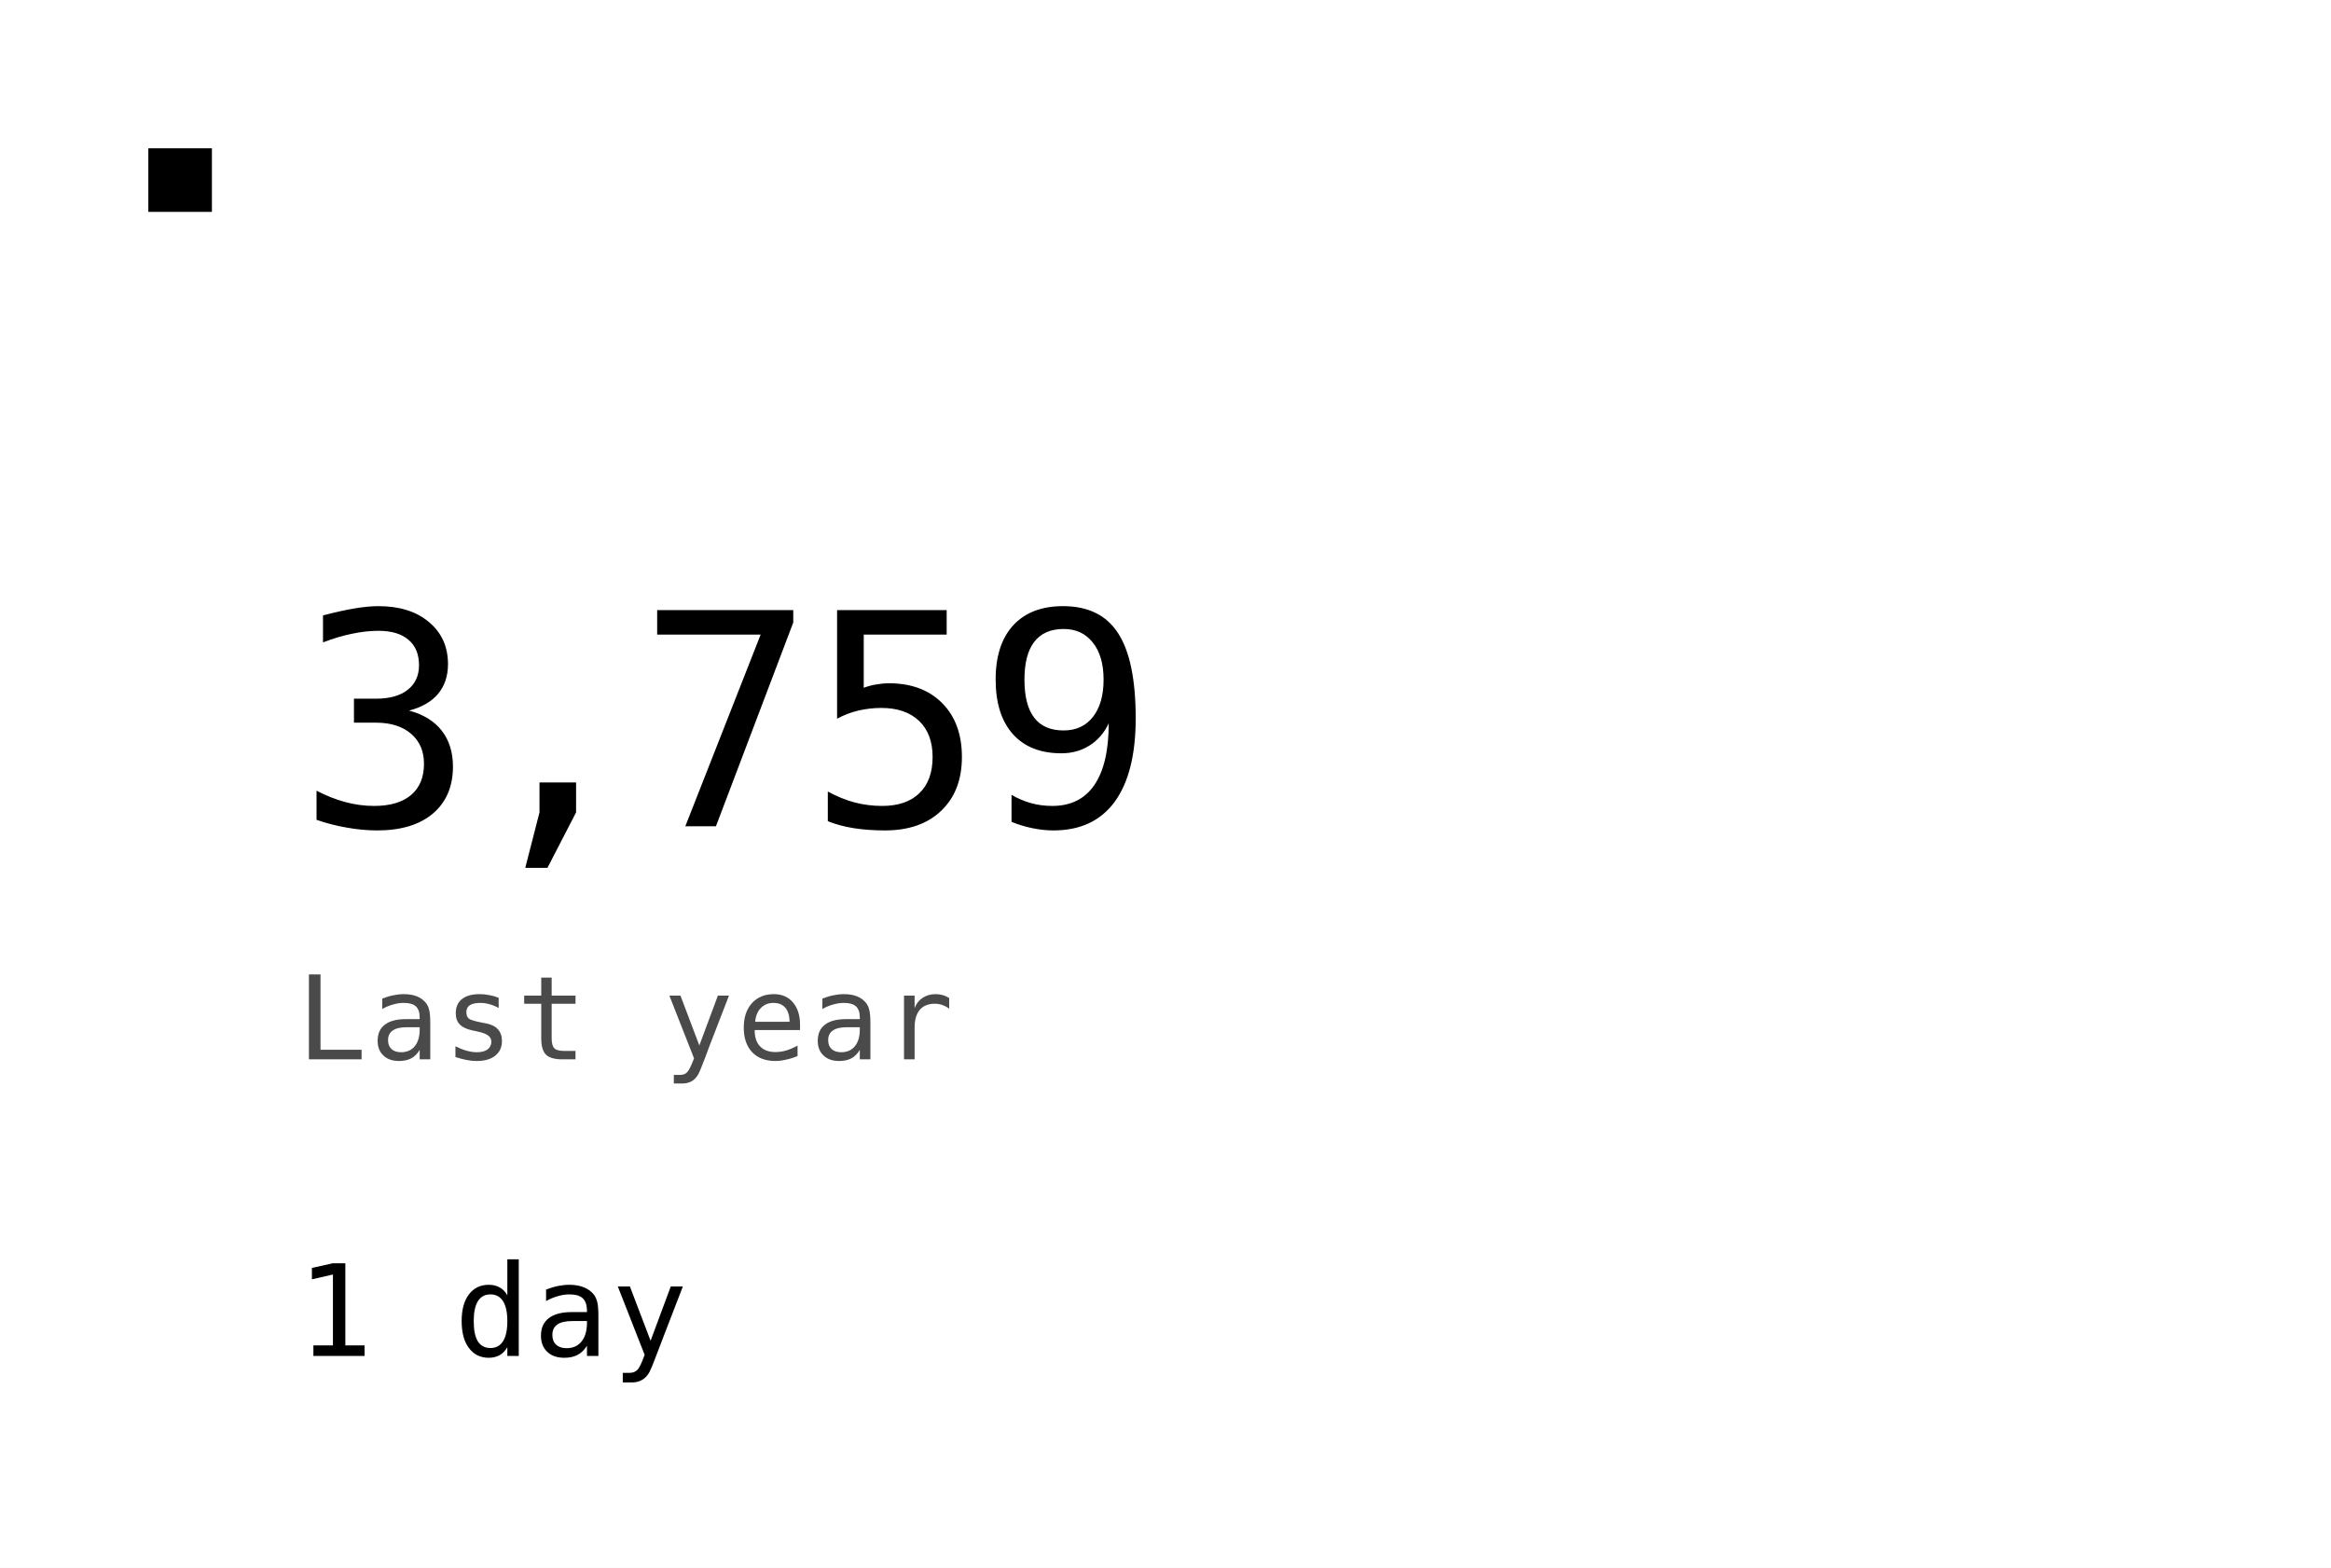
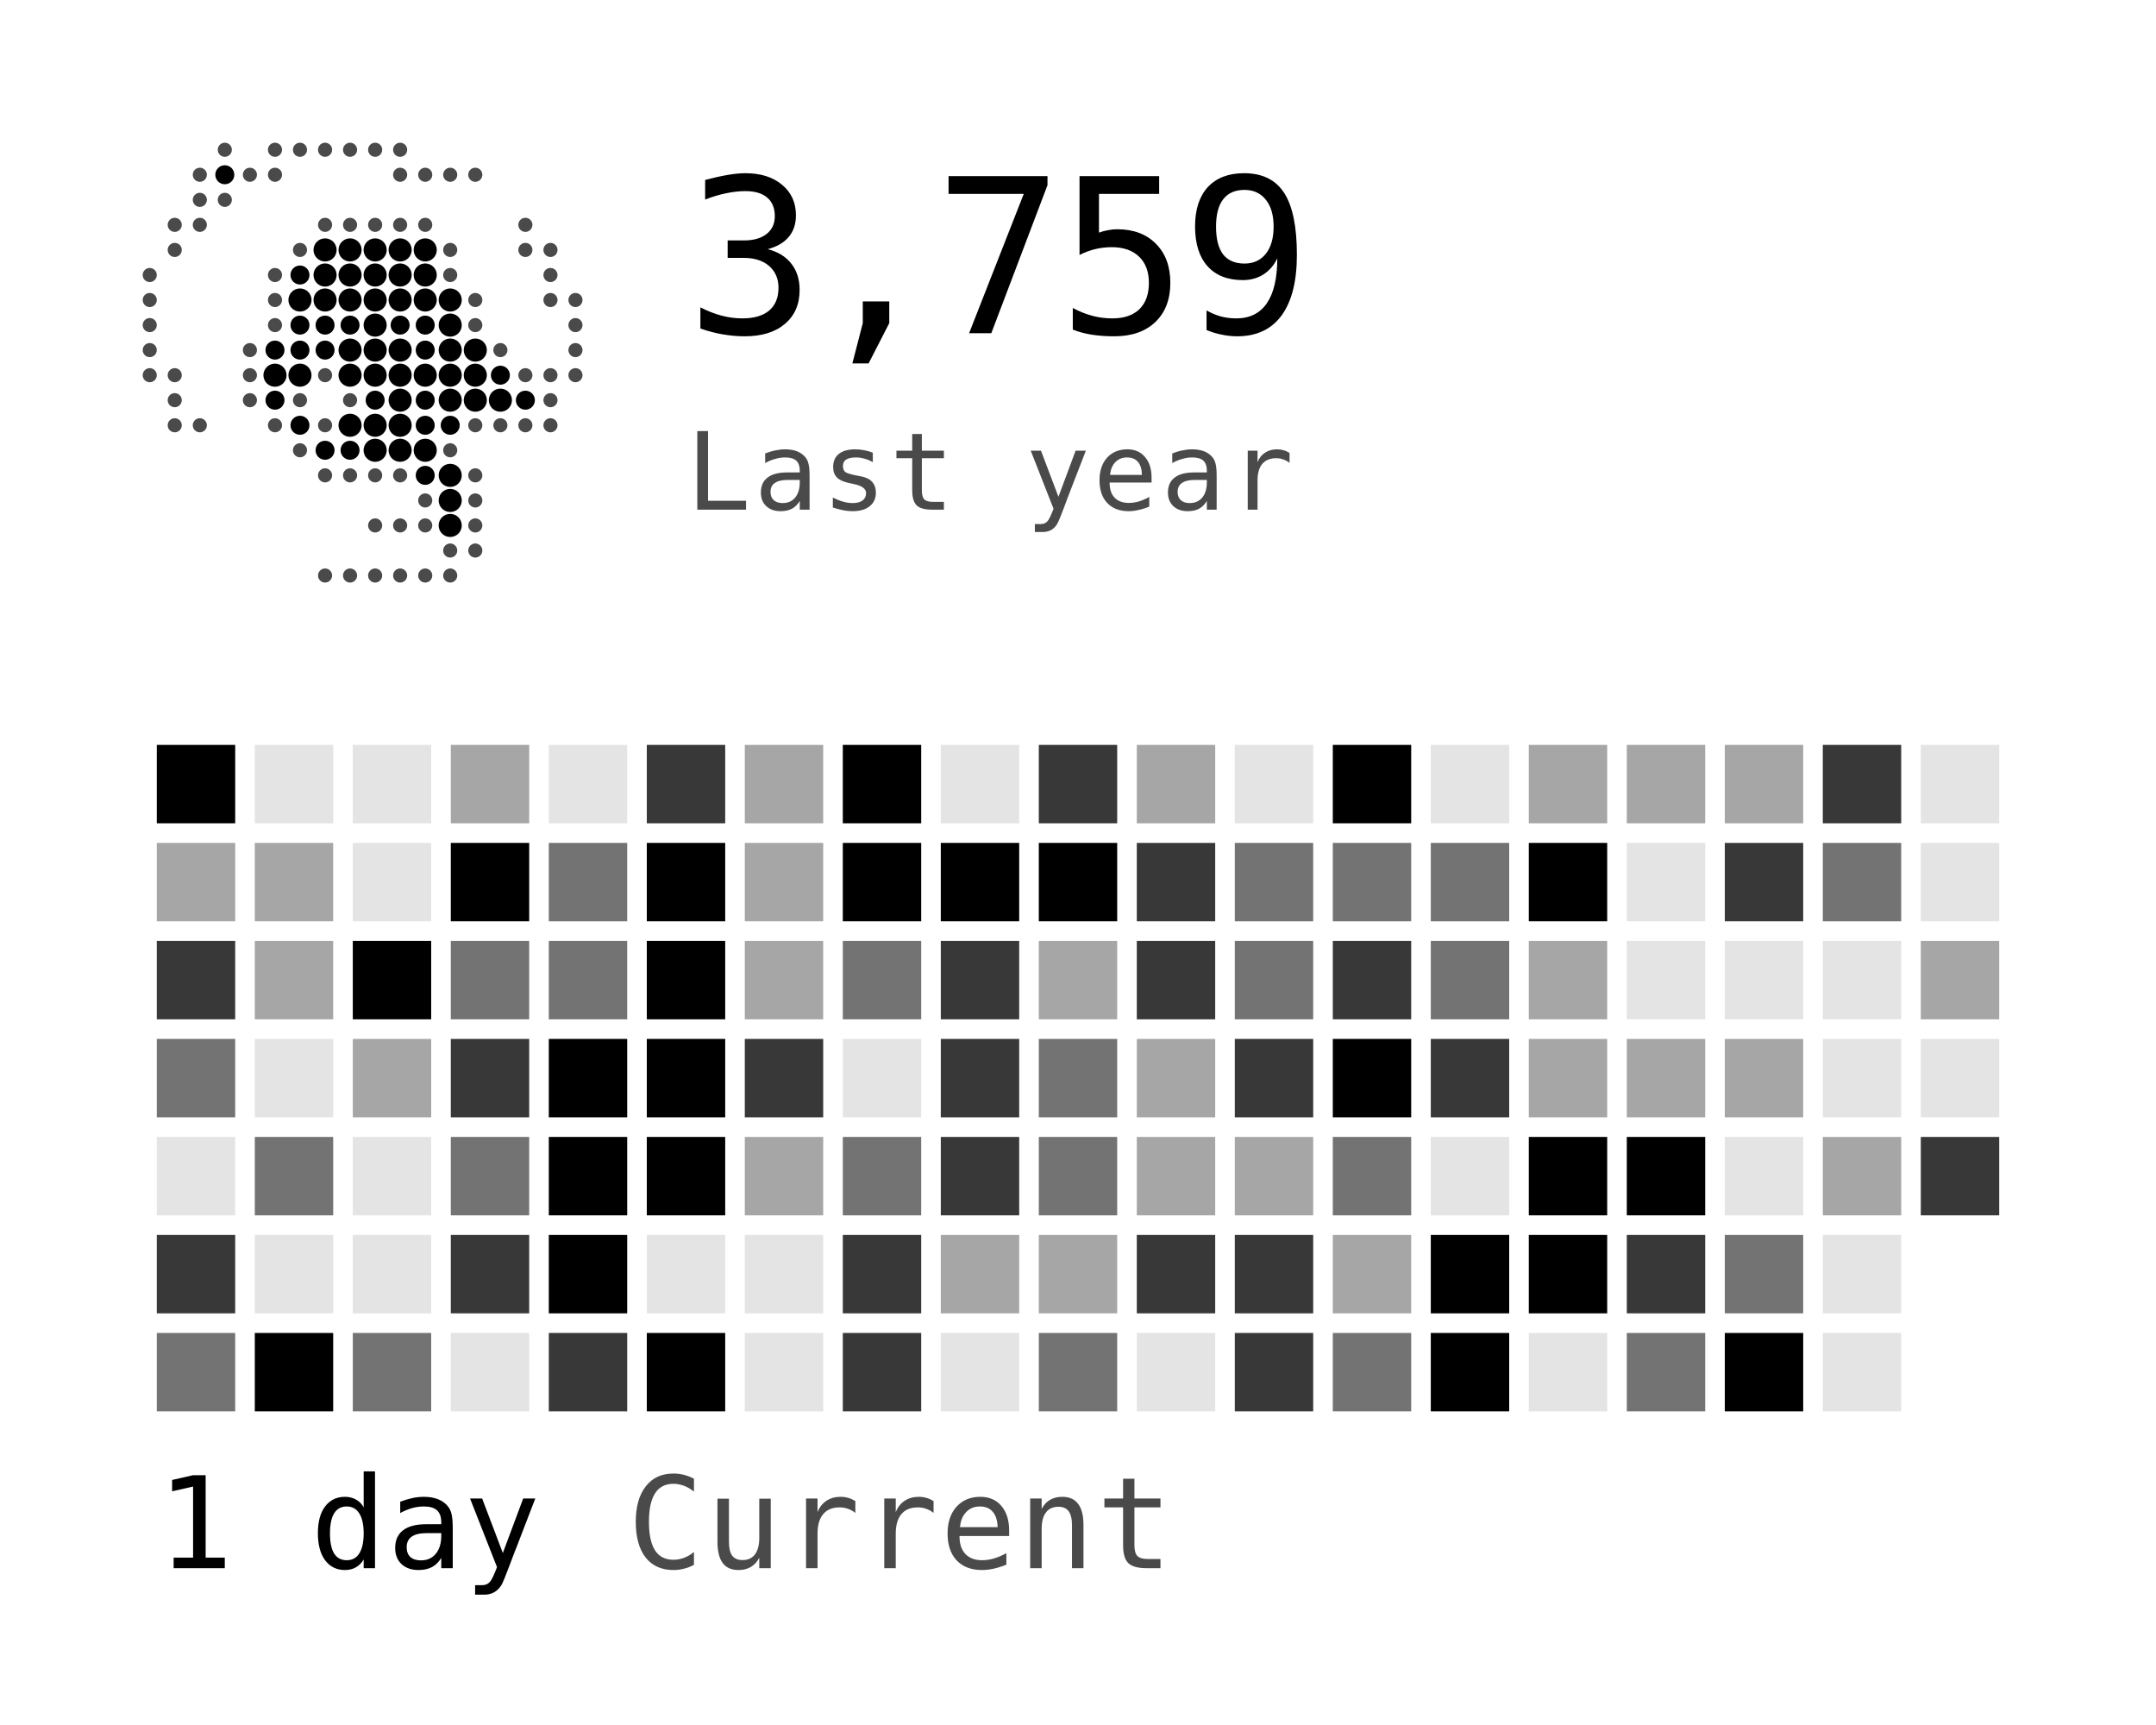
- <svg xmlns="http://www.w3.org/2000/svg" width="220" height="148" viewBox="0 0 220 148" role="img">
-   <rect width="220" height="148" fill="#FFFFFF" />
-   <rect x="14" y="14" width="6" height="6" fill="#000000" />
-   <text x="28" y="78" fill="#000000" text-anchor="start" font-family="ui-monospace, Geist Mono, monospace" font-size="28" letter-spacing="-0.8" dominant-baseline="auto">3,759</text>
-   <text x="28" y="100" fill="#4A4A4A" text-anchor="start" font-family="ui-monospace, Geist Mono, monospace" font-size="11" letter-spacing="0.3" dominant-baseline="auto">Last year</text>
-   <text x="28" y="128" fill="#000000" text-anchor="start" font-family="ui-monospace, Geist Mono, monospace" font-size="12" letter-spacing="0.2" dominant-baseline="auto">1 day</text>
+ <svg xmlns="http://www.w3.org/2000/svg" width="220" height="176" viewBox="0 0 220 176" role="img">
+   <rect width="220" height="176" fill="#FFFFFF" />
+   <rect x="14" y="14" width="0" height="0" fill="#000000" />
+   <circle cx="22.94" cy="15.28" r="0.72" fill="#4A4A4A" />
+   <circle cx="28.06" cy="15.28" r="0.72" fill="#4A4A4A" />
+   <circle cx="30.61" cy="15.28" r="0.72" fill="#4A4A4A" />
+   <circle cx="33.17" cy="15.28" r="0.72" fill="#4A4A4A" />
+   <circle cx="35.72" cy="15.28" r="0.72" fill="#4A4A4A" />
+   <circle cx="38.28" cy="15.28" r="0.72" fill="#4A4A4A" />
+   <circle cx="40.83" cy="15.28" r="0.72" fill="#4A4A4A" />
+   <circle cx="20.39" cy="17.83" r="0.72" fill="#4A4A4A" />
+   <circle cx="22.94" cy="17.83" r="0.97" fill="#000000" />
+   <circle cx="25.50" cy="17.83" r="0.72" fill="#4A4A4A" />
+   <circle cx="28.06" cy="17.83" r="0.72" fill="#4A4A4A" />
+   <circle cx="40.83" cy="17.83" r="0.72" fill="#4A4A4A" />
+   <circle cx="43.39" cy="17.83" r="0.72" fill="#4A4A4A" />
+   <circle cx="45.94" cy="17.83" r="0.72" fill="#4A4A4A" />
+   <circle cx="48.50" cy="17.83" r="0.72" fill="#4A4A4A" />
+   <circle cx="20.39" cy="20.39" r="0.72" fill="#4A4A4A" />
+   <circle cx="22.94" cy="20.39" r="0.72" fill="#4A4A4A" />
+   <circle cx="17.83" cy="22.94" r="0.72" fill="#4A4A4A" />
+   <circle cx="20.39" cy="22.94" r="0.72" fill="#4A4A4A" />
+   <circle cx="33.17" cy="22.94" r="0.72" fill="#4A4A4A" />
+   <circle cx="35.72" cy="22.94" r="0.72" fill="#4A4A4A" />
+   <circle cx="38.28" cy="22.94" r="0.72" fill="#4A4A4A" />
+   <circle cx="40.83" cy="22.94" r="0.72" fill="#4A4A4A" />
+   <circle cx="43.39" cy="22.94" r="0.72" fill="#4A4A4A" />
+   <circle cx="53.61" cy="22.94" r="0.72" fill="#4A4A4A" />
+   <circle cx="17.83" cy="25.50" r="0.72" fill="#4A4A4A" />
+   <circle cx="30.61" cy="25.50" r="0.72" fill="#4A4A4A" />
+   <circle cx="33.17" cy="25.50" r="1.18" fill="#000000" />
+   <circle cx="35.72" cy="25.50" r="1.18" fill="#000000" />
+   <circle cx="38.28" cy="25.50" r="1.18" fill="#000000" />
+   <circle cx="40.83" cy="25.50" r="1.18" fill="#000000" />
+   <circle cx="43.39" cy="25.50" r="1.18" fill="#000000" />
+   <circle cx="45.94" cy="25.50" r="0.72" fill="#4A4A4A" />
+   <circle cx="53.61" cy="25.50" r="0.72" fill="#4A4A4A" />
+   <circle cx="56.17" cy="25.50" r="0.72" fill="#4A4A4A" />
+   <circle cx="15.28" cy="28.06" r="0.72" fill="#4A4A4A" />
+   <circle cx="28.06" cy="28.06" r="0.72" fill="#4A4A4A" />
+   <circle cx="30.61" cy="28.06" r="0.97" fill="#000000" />
+   <circle cx="33.17" cy="28.06" r="1.18" fill="#000000" />
+   <circle cx="35.72" cy="28.06" r="1.18" fill="#000000" />
+   <circle cx="38.28" cy="28.06" r="1.18" fill="#000000" />
+   <circle cx="40.83" cy="28.06" r="1.18" fill="#000000" />
+   <circle cx="43.39" cy="28.06" r="1.18" fill="#000000" />
+   <circle cx="45.94" cy="28.06" r="0.72" fill="#4A4A4A" />
+   <circle cx="56.17" cy="28.06" r="0.72" fill="#4A4A4A" />
+   <circle cx="15.28" cy="30.61" r="0.72" fill="#4A4A4A" />
+   <circle cx="28.06" cy="30.61" r="0.72" fill="#4A4A4A" />
+   <circle cx="30.61" cy="30.61" r="1.18" fill="#000000" />
+   <circle cx="33.17" cy="30.61" r="1.18" fill="#000000" />
+   <circle cx="35.72" cy="30.61" r="1.18" fill="#000000" />
+   <circle cx="38.28" cy="30.61" r="1.18" fill="#000000" />
+   <circle cx="40.83" cy="30.61" r="1.18" fill="#000000" />
+   <circle cx="43.39" cy="30.61" r="1.18" fill="#000000" />
+   <circle cx="45.94" cy="30.61" r="1.18" fill="#000000" />
+   <circle cx="48.50" cy="30.61" r="0.72" fill="#4A4A4A" />
+   <circle cx="56.17" cy="30.61" r="0.72" fill="#4A4A4A" />
+   <circle cx="58.72" cy="30.61" r="0.72" fill="#4A4A4A" />
+   <circle cx="15.28" cy="33.17" r="0.72" fill="#4A4A4A" />
+   <circle cx="28.06" cy="33.17" r="0.72" fill="#4A4A4A" />
+   <circle cx="30.61" cy="33.17" r="0.97" fill="#000000" />
+   <circle cx="33.17" cy="33.17" r="0.97" fill="#000000" />
+   <circle cx="35.72" cy="33.17" r="0.97" fill="#000000" />
+   <circle cx="38.28" cy="33.17" r="1.18" fill="#000000" />
+   <circle cx="40.83" cy="33.17" r="0.97" fill="#000000" />
+   <circle cx="43.39" cy="33.17" r="0.97" fill="#000000" />
+   <circle cx="45.94" cy="33.17" r="1.18" fill="#000000" />
+   <circle cx="48.50" cy="33.17" r="0.72" fill="#4A4A4A" />
+   <circle cx="58.72" cy="33.17" r="0.72" fill="#4A4A4A" />
+   <circle cx="15.28" cy="35.72" r="0.72" fill="#4A4A4A" />
+   <circle cx="25.50" cy="35.72" r="0.72" fill="#4A4A4A" />
+   <circle cx="28.06" cy="35.72" r="0.97" fill="#000000" />
+   <circle cx="30.61" cy="35.72" r="0.97" fill="#000000" />
+   <circle cx="33.17" cy="35.72" r="0.97" fill="#000000" />
+   <circle cx="35.72" cy="35.72" r="1.18" fill="#000000" />
+   <circle cx="38.28" cy="35.72" r="1.18" fill="#000000" />
+   <circle cx="40.83" cy="35.72" r="1.18" fill="#000000" />
+   <circle cx="43.39" cy="35.72" r="0.97" fill="#000000" />
+   <circle cx="45.94" cy="35.72" r="1.18" fill="#000000" />
+   <circle cx="48.50" cy="35.72" r="1.18" fill="#000000" />
+   <circle cx="51.06" cy="35.72" r="0.72" fill="#4A4A4A" />
+   <circle cx="58.72" cy="35.72" r="0.72" fill="#4A4A4A" />
+   <circle cx="15.28" cy="38.28" r="0.72" fill="#4A4A4A" />
+   <circle cx="17.83" cy="38.28" r="0.72" fill="#4A4A4A" />
+   <circle cx="25.50" cy="38.28" r="0.72" fill="#4A4A4A" />
+   <circle cx="28.06" cy="38.28" r="1.18" fill="#000000" />
+   <circle cx="30.61" cy="38.28" r="1.18" fill="#000000" />
+   <circle cx="33.17" cy="38.28" r="0.72" fill="#4A4A4A" />
+   <circle cx="35.72" cy="38.28" r="1.18" fill="#000000" />
+   <circle cx="38.28" cy="38.28" r="1.18" fill="#000000" />
+   <circle cx="40.83" cy="38.28" r="1.18" fill="#000000" />
+   <circle cx="43.39" cy="38.28" r="1.18" fill="#000000" />
+   <circle cx="45.94" cy="38.28" r="1.18" fill="#000000" />
+   <circle cx="48.50" cy="38.28" r="1.18" fill="#000000" />
+   <circle cx="51.06" cy="38.28" r="0.97" fill="#000000" />
+   <circle cx="53.61" cy="38.28" r="0.72" fill="#4A4A4A" />
+   <circle cx="56.17" cy="38.28" r="0.72" fill="#4A4A4A" />
+   <circle cx="58.72" cy="38.28" r="0.72" fill="#4A4A4A" />
+   <circle cx="17.83" cy="40.83" r="0.72" fill="#4A4A4A" />
+   <circle cx="25.50" cy="40.83" r="0.72" fill="#4A4A4A" />
+   <circle cx="28.06" cy="40.83" r="0.97" fill="#000000" />
+   <circle cx="30.61" cy="40.83" r="0.72" fill="#4A4A4A" />
+   <circle cx="35.72" cy="40.83" r="0.72" fill="#4A4A4A" />
+   <circle cx="38.28" cy="40.83" r="0.97" fill="#000000" />
+   <circle cx="40.83" cy="40.83" r="1.18" fill="#000000" />
+   <circle cx="43.39" cy="40.83" r="0.97" fill="#000000" />
+   <circle cx="45.94" cy="40.83" r="1.18" fill="#000000" />
+   <circle cx="48.50" cy="40.83" r="1.18" fill="#000000" />
+   <circle cx="51.06" cy="40.83" r="1.18" fill="#000000" />
+   <circle cx="53.61" cy="40.83" r="0.97" fill="#000000" />
+   <circle cx="56.17" cy="40.83" r="0.72" fill="#4A4A4A" />
+   <circle cx="17.83" cy="43.39" r="0.72" fill="#4A4A4A" />
+   <circle cx="20.39" cy="43.39" r="0.72" fill="#4A4A4A" />
+   <circle cx="28.06" cy="43.39" r="0.72" fill="#4A4A4A" />
+   <circle cx="30.61" cy="43.39" r="0.97" fill="#000000" />
+   <circle cx="33.17" cy="43.39" r="0.72" fill="#4A4A4A" />
+   <circle cx="35.72" cy="43.39" r="1.18" fill="#000000" />
+   <circle cx="38.28" cy="43.39" r="1.18" fill="#000000" />
+   <circle cx="40.83" cy="43.39" r="1.18" fill="#000000" />
+   <circle cx="43.39" cy="43.39" r="0.97" fill="#000000" />
+   <circle cx="45.94" cy="43.39" r="0.97" fill="#000000" />
+   <circle cx="48.50" cy="43.39" r="0.72" fill="#4A4A4A" />
+   <circle cx="51.06" cy="43.39" r="0.72" fill="#4A4A4A" />
+   <circle cx="53.61" cy="43.39" r="0.72" fill="#4A4A4A" />
+   <circle cx="56.17" cy="43.39" r="0.72" fill="#4A4A4A" />
+   <circle cx="30.61" cy="45.94" r="0.72" fill="#4A4A4A" />
+   <circle cx="33.17" cy="45.94" r="0.97" fill="#000000" />
+   <circle cx="35.72" cy="45.94" r="0.97" fill="#000000" />
+   <circle cx="38.28" cy="45.94" r="1.18" fill="#000000" />
+   <circle cx="40.83" cy="45.94" r="1.18" fill="#000000" />
+   <circle cx="43.39" cy="45.94" r="1.18" fill="#000000" />
+   <circle cx="45.94" cy="45.94" r="0.72" fill="#4A4A4A" />
+   <circle cx="33.17" cy="48.50" r="0.72" fill="#4A4A4A" />
+   <circle cx="35.72" cy="48.50" r="0.72" fill="#4A4A4A" />
+   <circle cx="38.28" cy="48.50" r="0.72" fill="#4A4A4A" />
+   <circle cx="40.83" cy="48.50" r="0.72" fill="#4A4A4A" />
+   <circle cx="43.39" cy="48.50" r="0.97" fill="#000000" />
+   <circle cx="45.94" cy="48.50" r="1.18" fill="#000000" />
+   <circle cx="48.50" cy="48.50" r="0.72" fill="#4A4A4A" />
+   <circle cx="43.39" cy="51.06" r="0.72" fill="#4A4A4A" />
+   <circle cx="45.94" cy="51.06" r="1.18" fill="#000000" />
+   <circle cx="48.50" cy="51.06" r="0.72" fill="#4A4A4A" />
+   <circle cx="38.28" cy="53.61" r="0.72" fill="#4A4A4A" />
+   <circle cx="40.83" cy="53.61" r="0.72" fill="#4A4A4A" />
+   <circle cx="43.39" cy="53.61" r="0.72" fill="#4A4A4A" />
+   <circle cx="45.94" cy="53.61" r="1.18" fill="#000000" />
+   <circle cx="48.50" cy="53.61" r="0.72" fill="#4A4A4A" />
+   <circle cx="45.94" cy="56.17" r="0.72" fill="#4A4A4A" />
+   <circle cx="48.50" cy="56.17" r="0.72" fill="#4A4A4A" />
+   <circle cx="33.17" cy="58.72" r="0.72" fill="#4A4A4A" />
+   <circle cx="35.72" cy="58.72" r="0.72" fill="#4A4A4A" />
+   <circle cx="38.28" cy="58.72" r="0.72" fill="#4A4A4A" />
+   <circle cx="40.83" cy="58.72" r="0.72" fill="#4A4A4A" />
+   <circle cx="43.39" cy="58.72" r="0.72" fill="#4A4A4A" />
+   <circle cx="45.94" cy="58.72" r="0.72" fill="#4A4A4A" />
+   <text x="70" y="34" fill="#000000" text-anchor="start" font-family="ui-monospace, Geist Mono, monospace" font-size="22" letter-spacing="-0.6" dominant-baseline="auto">3,759</text>
+   <text x="70" y="52" fill="#4A4A4A" text-anchor="start" font-family="ui-monospace, Geist Mono, monospace" font-size="11" letter-spacing="0.3" dominant-baseline="auto">Last year</text>
+   <rect x="16" y="76" width="8" height="8" fill="#000000" />
+   <rect x="16" y="86" width="8" height="8" fill="#000000" opacity="0.35" />
+   <rect x="16" y="96" width="8" height="8" fill="#000000" opacity="0.78" />
+   <rect x="16" y="106" width="8" height="8" fill="#000000" opacity="0.55" />
+   <rect x="16" y="116" width="8" height="8" fill="#E4E4E4" />
+   <rect x="16" y="126" width="8" height="8" fill="#000000" opacity="0.78" />
+   <rect x="16" y="136" width="8" height="8" fill="#000000" opacity="0.55" />
+   <rect x="26" y="76" width="8" height="8" fill="#E4E4E4" />
+   <rect x="26" y="86" width="8" height="8" fill="#000000" opacity="0.35" />
+   <rect x="26" y="96" width="8" height="8" fill="#000000" opacity="0.35" />
+   <rect x="26" y="106" width="8" height="8" fill="#E4E4E4" />
+   <rect x="26" y="116" width="8" height="8" fill="#000000" opacity="0.55" />
+   <rect x="26" y="126" width="8" height="8" fill="#E4E4E4" />
+   <rect x="26" y="136" width="8" height="8" fill="#000000" />
+   <rect x="36" y="76" width="8" height="8" fill="#E4E4E4" />
+   <rect x="36" y="86" width="8" height="8" fill="#E4E4E4" />
+   <rect x="36" y="96" width="8" height="8" fill="#000000" />
+   <rect x="36" y="106" width="8" height="8" fill="#000000" opacity="0.35" />
+   <rect x="36" y="116" width="8" height="8" fill="#E4E4E4" />
+   <rect x="36" y="126" width="8" height="8" fill="#E4E4E4" />
+   <rect x="36" y="136" width="8" height="8" fill="#000000" opacity="0.55" />
+   <rect x="46" y="76" width="8" height="8" fill="#000000" opacity="0.35" />
+   <rect x="46" y="86" width="8" height="8" fill="#000000" />
+   <rect x="46" y="96" width="8" height="8" fill="#000000" opacity="0.55" />
+   <rect x="46" y="106" width="8" height="8" fill="#000000" opacity="0.78" />
+   <rect x="46" y="116" width="8" height="8" fill="#000000" opacity="0.55" />
+   <rect x="46" y="126" width="8" height="8" fill="#000000" opacity="0.78" />
+   <rect x="46" y="136" width="8" height="8" fill="#E4E4E4" />
+   <rect x="56" y="76" width="8" height="8" fill="#E4E4E4" />
+   <rect x="56" y="86" width="8" height="8" fill="#000000" opacity="0.55" />
+   <rect x="56" y="96" width="8" height="8" fill="#000000" opacity="0.55" />
+   <rect x="56" y="106" width="8" height="8" fill="#000000" />
+   <rect x="56" y="116" width="8" height="8" fill="#000000" />
+   <rect x="56" y="126" width="8" height="8" fill="#000000" />
+   <rect x="56" y="136" width="8" height="8" fill="#000000" opacity="0.78" />
+   <rect x="66" y="76" width="8" height="8" fill="#000000" opacity="0.78" />
+   <rect x="66" y="86" width="8" height="8" fill="#000000" />
+   <rect x="66" y="96" width="8" height="8" fill="#000000" />
+   <rect x="66" y="106" width="8" height="8" fill="#000000" />
+   <rect x="66" y="116" width="8" height="8" fill="#000000" />
+   <rect x="66" y="126" width="8" height="8" fill="#E4E4E4" />
+   <rect x="66" y="136" width="8" height="8" fill="#000000" />
+   <rect x="76" y="76" width="8" height="8" fill="#000000" opacity="0.35" />
+   <rect x="76" y="86" width="8" height="8" fill="#000000" opacity="0.35" />
+   <rect x="76" y="96" width="8" height="8" fill="#000000" opacity="0.35" />
+   <rect x="76" y="106" width="8" height="8" fill="#000000" opacity="0.78" />
+   <rect x="76" y="116" width="8" height="8" fill="#000000" opacity="0.35" />
+   <rect x="76" y="126" width="8" height="8" fill="#E4E4E4" />
+   <rect x="76" y="136" width="8" height="8" fill="#E4E4E4" />
+   <rect x="86" y="76" width="8" height="8" fill="#000000" />
+   <rect x="86" y="86" width="8" height="8" fill="#000000" />
+   <rect x="86" y="96" width="8" height="8" fill="#000000" opacity="0.55" />
+   <rect x="86" y="106" width="8" height="8" fill="#E4E4E4" />
+   <rect x="86" y="116" width="8" height="8" fill="#000000" opacity="0.55" />
+   <rect x="86" y="126" width="8" height="8" fill="#000000" opacity="0.78" />
+   <rect x="86" y="136" width="8" height="8" fill="#000000" opacity="0.78" />
+   <rect x="96" y="76" width="8" height="8" fill="#E4E4E4" />
+   <rect x="96" y="86" width="8" height="8" fill="#000000" />
+   <rect x="96" y="96" width="8" height="8" fill="#000000" opacity="0.78" />
+   <rect x="96" y="106" width="8" height="8" fill="#000000" opacity="0.78" />
+   <rect x="96" y="116" width="8" height="8" fill="#000000" opacity="0.78" />
+   <rect x="96" y="126" width="8" height="8" fill="#000000" opacity="0.35" />
+   <rect x="96" y="136" width="8" height="8" fill="#E4E4E4" />
+   <rect x="106" y="76" width="8" height="8" fill="#000000" opacity="0.78" />
+   <rect x="106" y="86" width="8" height="8" fill="#000000" />
+   <rect x="106" y="96" width="8" height="8" fill="#000000" opacity="0.35" />
+   <rect x="106" y="106" width="8" height="8" fill="#000000" opacity="0.55" />
+   <rect x="106" y="116" width="8" height="8" fill="#000000" opacity="0.55" />
+   <rect x="106" y="126" width="8" height="8" fill="#000000" opacity="0.35" />
+   <rect x="106" y="136" width="8" height="8" fill="#000000" opacity="0.55" />
+   <rect x="116" y="76" width="8" height="8" fill="#000000" opacity="0.35" />
+   <rect x="116" y="86" width="8" height="8" fill="#000000" opacity="0.78" />
+   <rect x="116" y="96" width="8" height="8" fill="#000000" opacity="0.78" />
+   <rect x="116" y="106" width="8" height="8" fill="#000000" opacity="0.35" />
+   <rect x="116" y="116" width="8" height="8" fill="#000000" opacity="0.35" />
+   <rect x="116" y="126" width="8" height="8" fill="#000000" opacity="0.78" />
+   <rect x="116" y="136" width="8" height="8" fill="#E4E4E4" />
+   <rect x="126" y="76" width="8" height="8" fill="#E4E4E4" />
+   <rect x="126" y="86" width="8" height="8" fill="#000000" opacity="0.55" />
+   <rect x="126" y="96" width="8" height="8" fill="#000000" opacity="0.55" />
+   <rect x="126" y="106" width="8" height="8" fill="#000000" opacity="0.78" />
+   <rect x="126" y="116" width="8" height="8" fill="#000000" opacity="0.35" />
+   <rect x="126" y="126" width="8" height="8" fill="#000000" opacity="0.78" />
+   <rect x="126" y="136" width="8" height="8" fill="#000000" opacity="0.78" />
+   <rect x="136" y="76" width="8" height="8" fill="#000000" />
+   <rect x="136" y="86" width="8" height="8" fill="#000000" opacity="0.55" />
+   <rect x="136" y="96" width="8" height="8" fill="#000000" opacity="0.78" />
+   <rect x="136" y="106" width="8" height="8" fill="#000000" />
+   <rect x="136" y="116" width="8" height="8" fill="#000000" opacity="0.55" />
+   <rect x="136" y="126" width="8" height="8" fill="#000000" opacity="0.35" />
+   <rect x="136" y="136" width="8" height="8" fill="#000000" opacity="0.55" />
+   <rect x="146" y="76" width="8" height="8" fill="#E4E4E4" />
+   <rect x="146" y="86" width="8" height="8" fill="#000000" opacity="0.55" />
+   <rect x="146" y="96" width="8" height="8" fill="#000000" opacity="0.55" />
+   <rect x="146" y="106" width="8" height="8" fill="#000000" opacity="0.78" />
+   <rect x="146" y="116" width="8" height="8" fill="#E4E4E4" />
+   <rect x="146" y="126" width="8" height="8" fill="#000000" />
+   <rect x="146" y="136" width="8" height="8" fill="#000000" />
+   <rect x="156" y="76" width="8" height="8" fill="#000000" opacity="0.35" />
+   <rect x="156" y="86" width="8" height="8" fill="#000000" />
+   <rect x="156" y="96" width="8" height="8" fill="#000000" opacity="0.35" />
+   <rect x="156" y="106" width="8" height="8" fill="#000000" opacity="0.35" />
+   <rect x="156" y="116" width="8" height="8" fill="#000000" />
+   <rect x="156" y="126" width="8" height="8" fill="#000000" />
+   <rect x="156" y="136" width="8" height="8" fill="#E4E4E4" />
+   <rect x="166" y="76" width="8" height="8" fill="#000000" opacity="0.35" />
+   <rect x="166" y="86" width="8" height="8" fill="#E4E4E4" />
+   <rect x="166" y="96" width="8" height="8" fill="#E4E4E4" />
+   <rect x="166" y="106" width="8" height="8" fill="#000000" opacity="0.35" />
+   <rect x="166" y="116" width="8" height="8" fill="#000000" />
+   <rect x="166" y="126" width="8" height="8" fill="#000000" opacity="0.78" />
+   <rect x="166" y="136" width="8" height="8" fill="#000000" opacity="0.55" />
+   <rect x="176" y="76" width="8" height="8" fill="#000000" opacity="0.35" />
+   <rect x="176" y="86" width="8" height="8" fill="#000000" opacity="0.78" />
+   <rect x="176" y="96" width="8" height="8" fill="#E4E4E4" />
+   <rect x="176" y="106" width="8" height="8" fill="#000000" opacity="0.35" />
+   <rect x="176" y="116" width="8" height="8" fill="#E4E4E4" />
+   <rect x="176" y="126" width="8" height="8" fill="#000000" opacity="0.55" />
+   <rect x="176" y="136" width="8" height="8" fill="#000000" />
+   <rect x="186" y="76" width="8" height="8" fill="#000000" opacity="0.78" />
+   <rect x="186" y="86" width="8" height="8" fill="#000000" opacity="0.55" />
+   <rect x="186" y="96" width="8" height="8" fill="#E4E4E4" />
+   <rect x="186" y="106" width="8" height="8" fill="#E4E4E4" />
+   <rect x="186" y="116" width="8" height="8" fill="#000000" opacity="0.35" />
+   <rect x="186" y="126" width="8" height="8" fill="#E4E4E4" />
+   <rect x="186" y="136" width="8" height="8" fill="#E4E4E4" />
+   <rect x="196" y="76" width="8" height="8" fill="#E4E4E4" />
+   <rect x="196" y="86" width="8" height="8" fill="#E4E4E4" />
+   <rect x="196" y="96" width="8" height="8" fill="#000000" opacity="0.35" />
+   <rect x="196" y="106" width="8" height="8" fill="#E4E4E4" />
+   <rect x="196" y="116" width="8" height="8" fill="#000000" opacity="0.78" />
+   <text x="16" y="160" fill="#000000" text-anchor="start" font-family="ui-monospace, Geist Mono, monospace" font-size="13" letter-spacing="0" dominant-baseline="auto">1 day</text>
+   <text x="64" y="160" fill="#4A4A4A" text-anchor="start" font-family="ui-monospace, Geist Mono, monospace" font-size="13" letter-spacing="0.15" dominant-baseline="auto">Current</text>
</svg>
